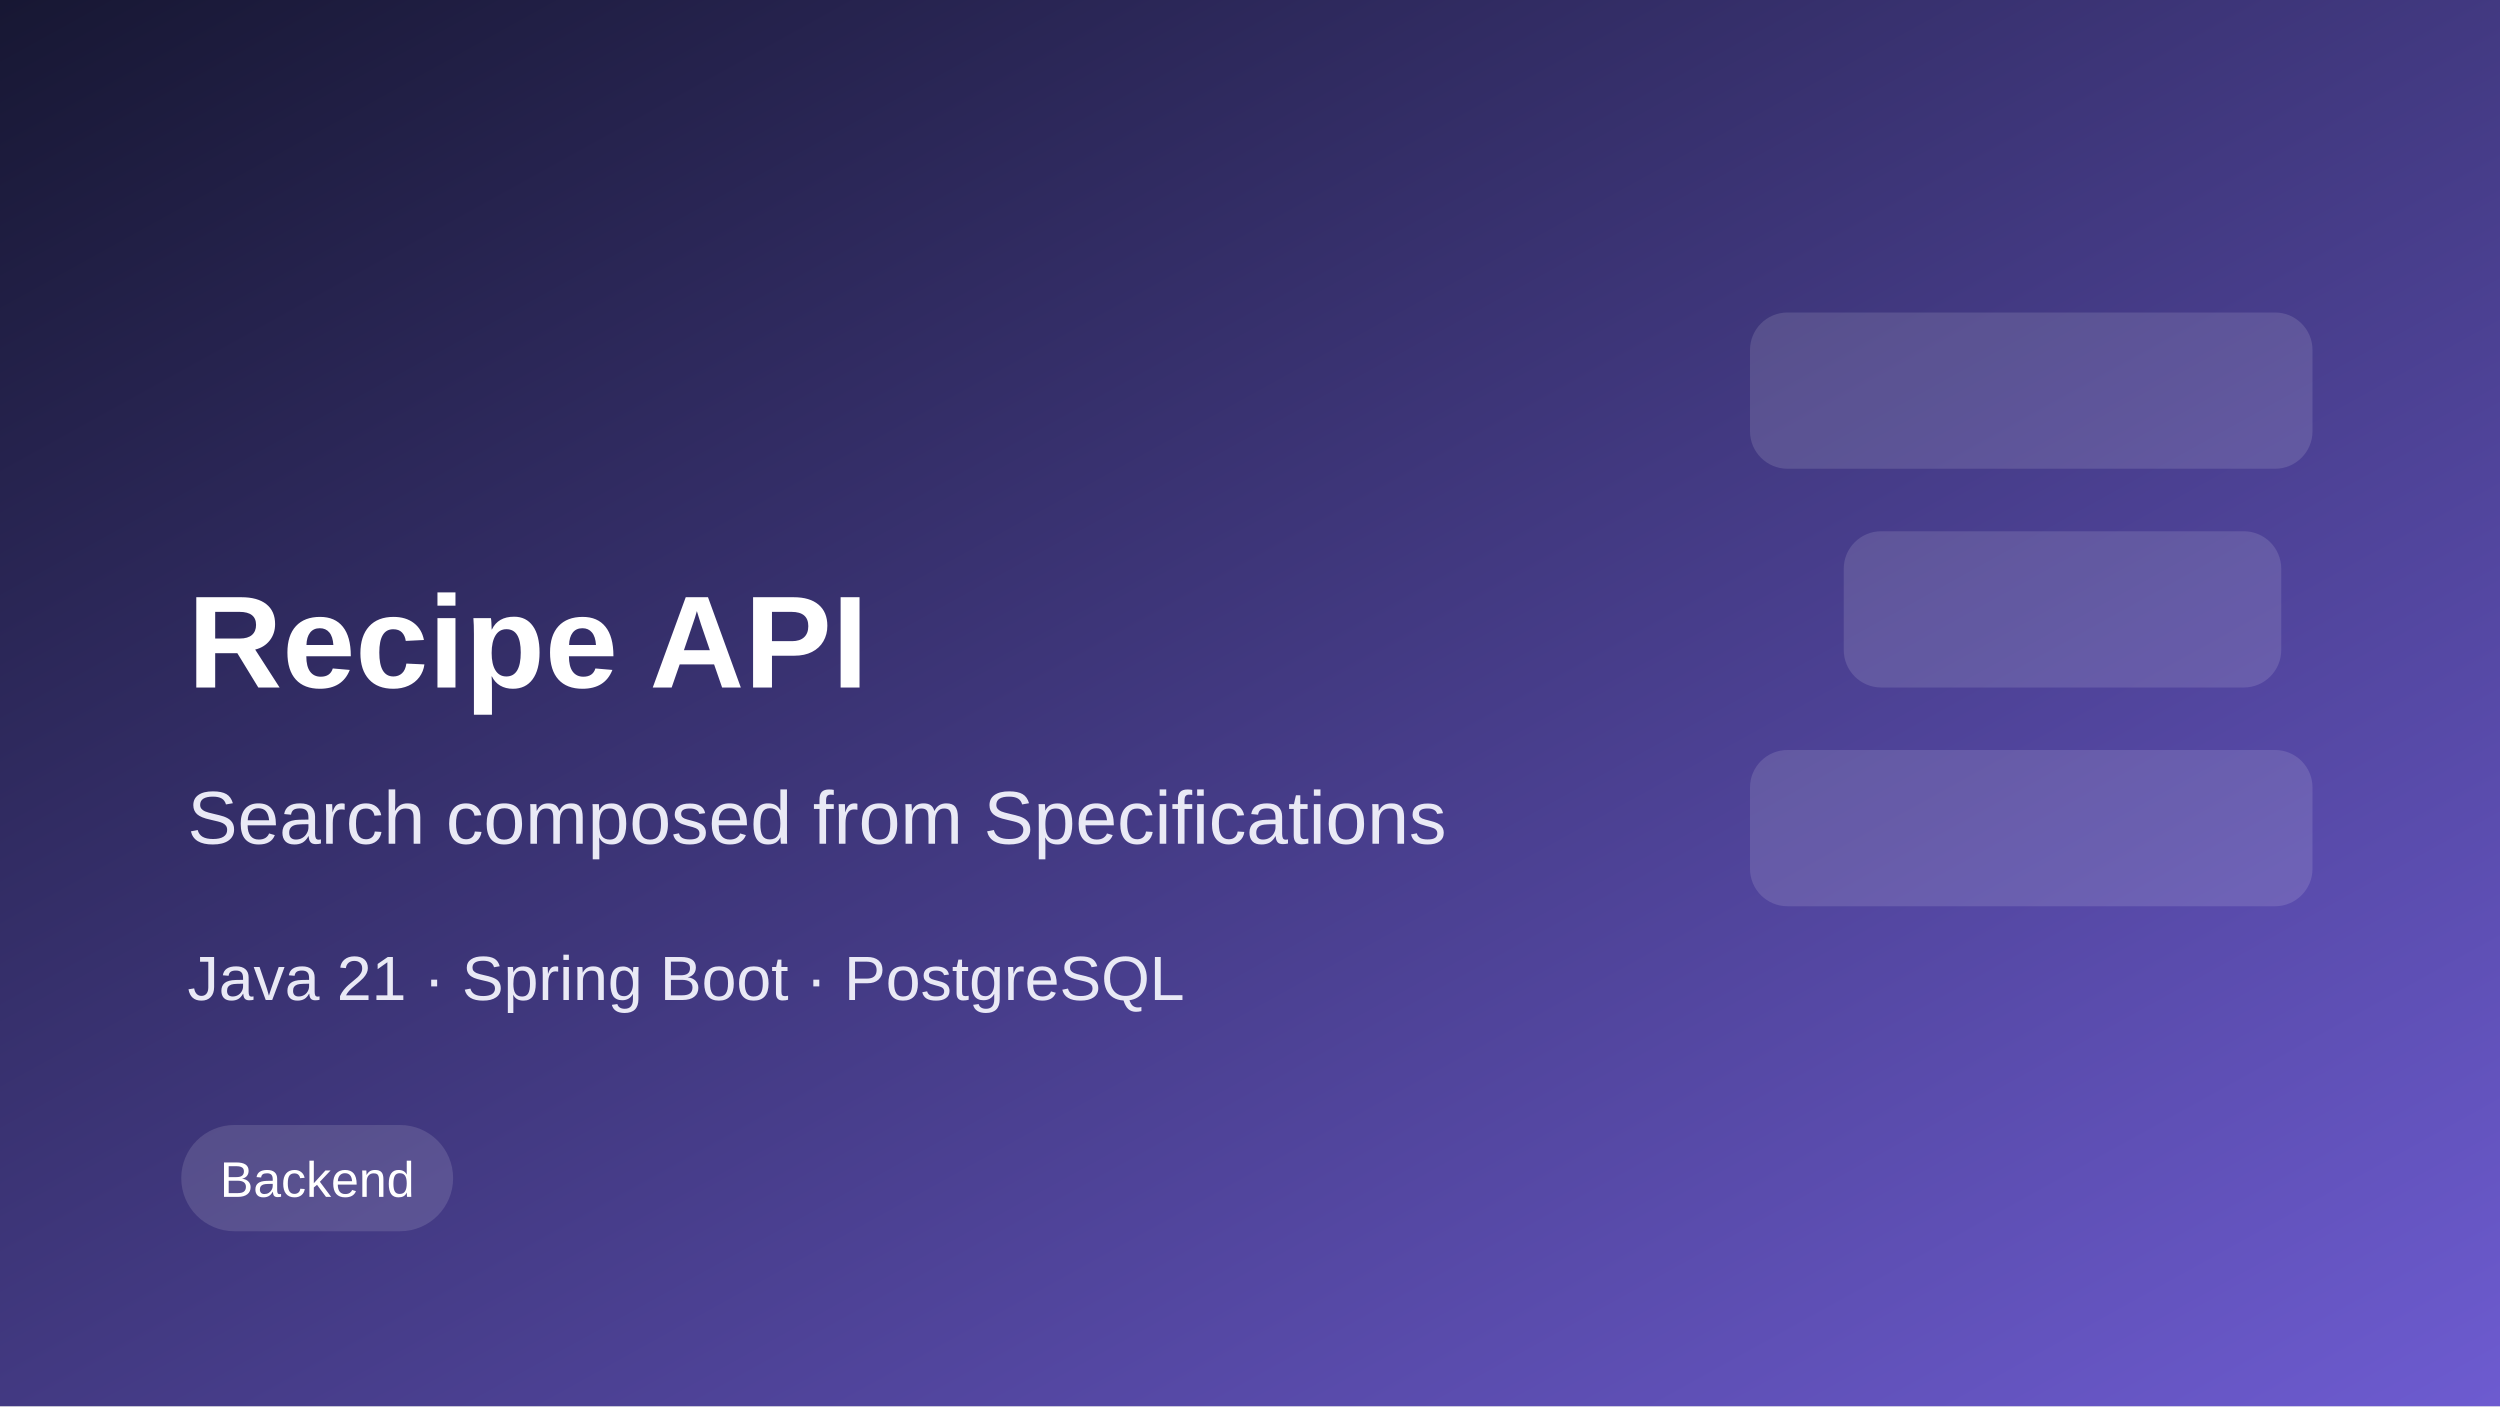
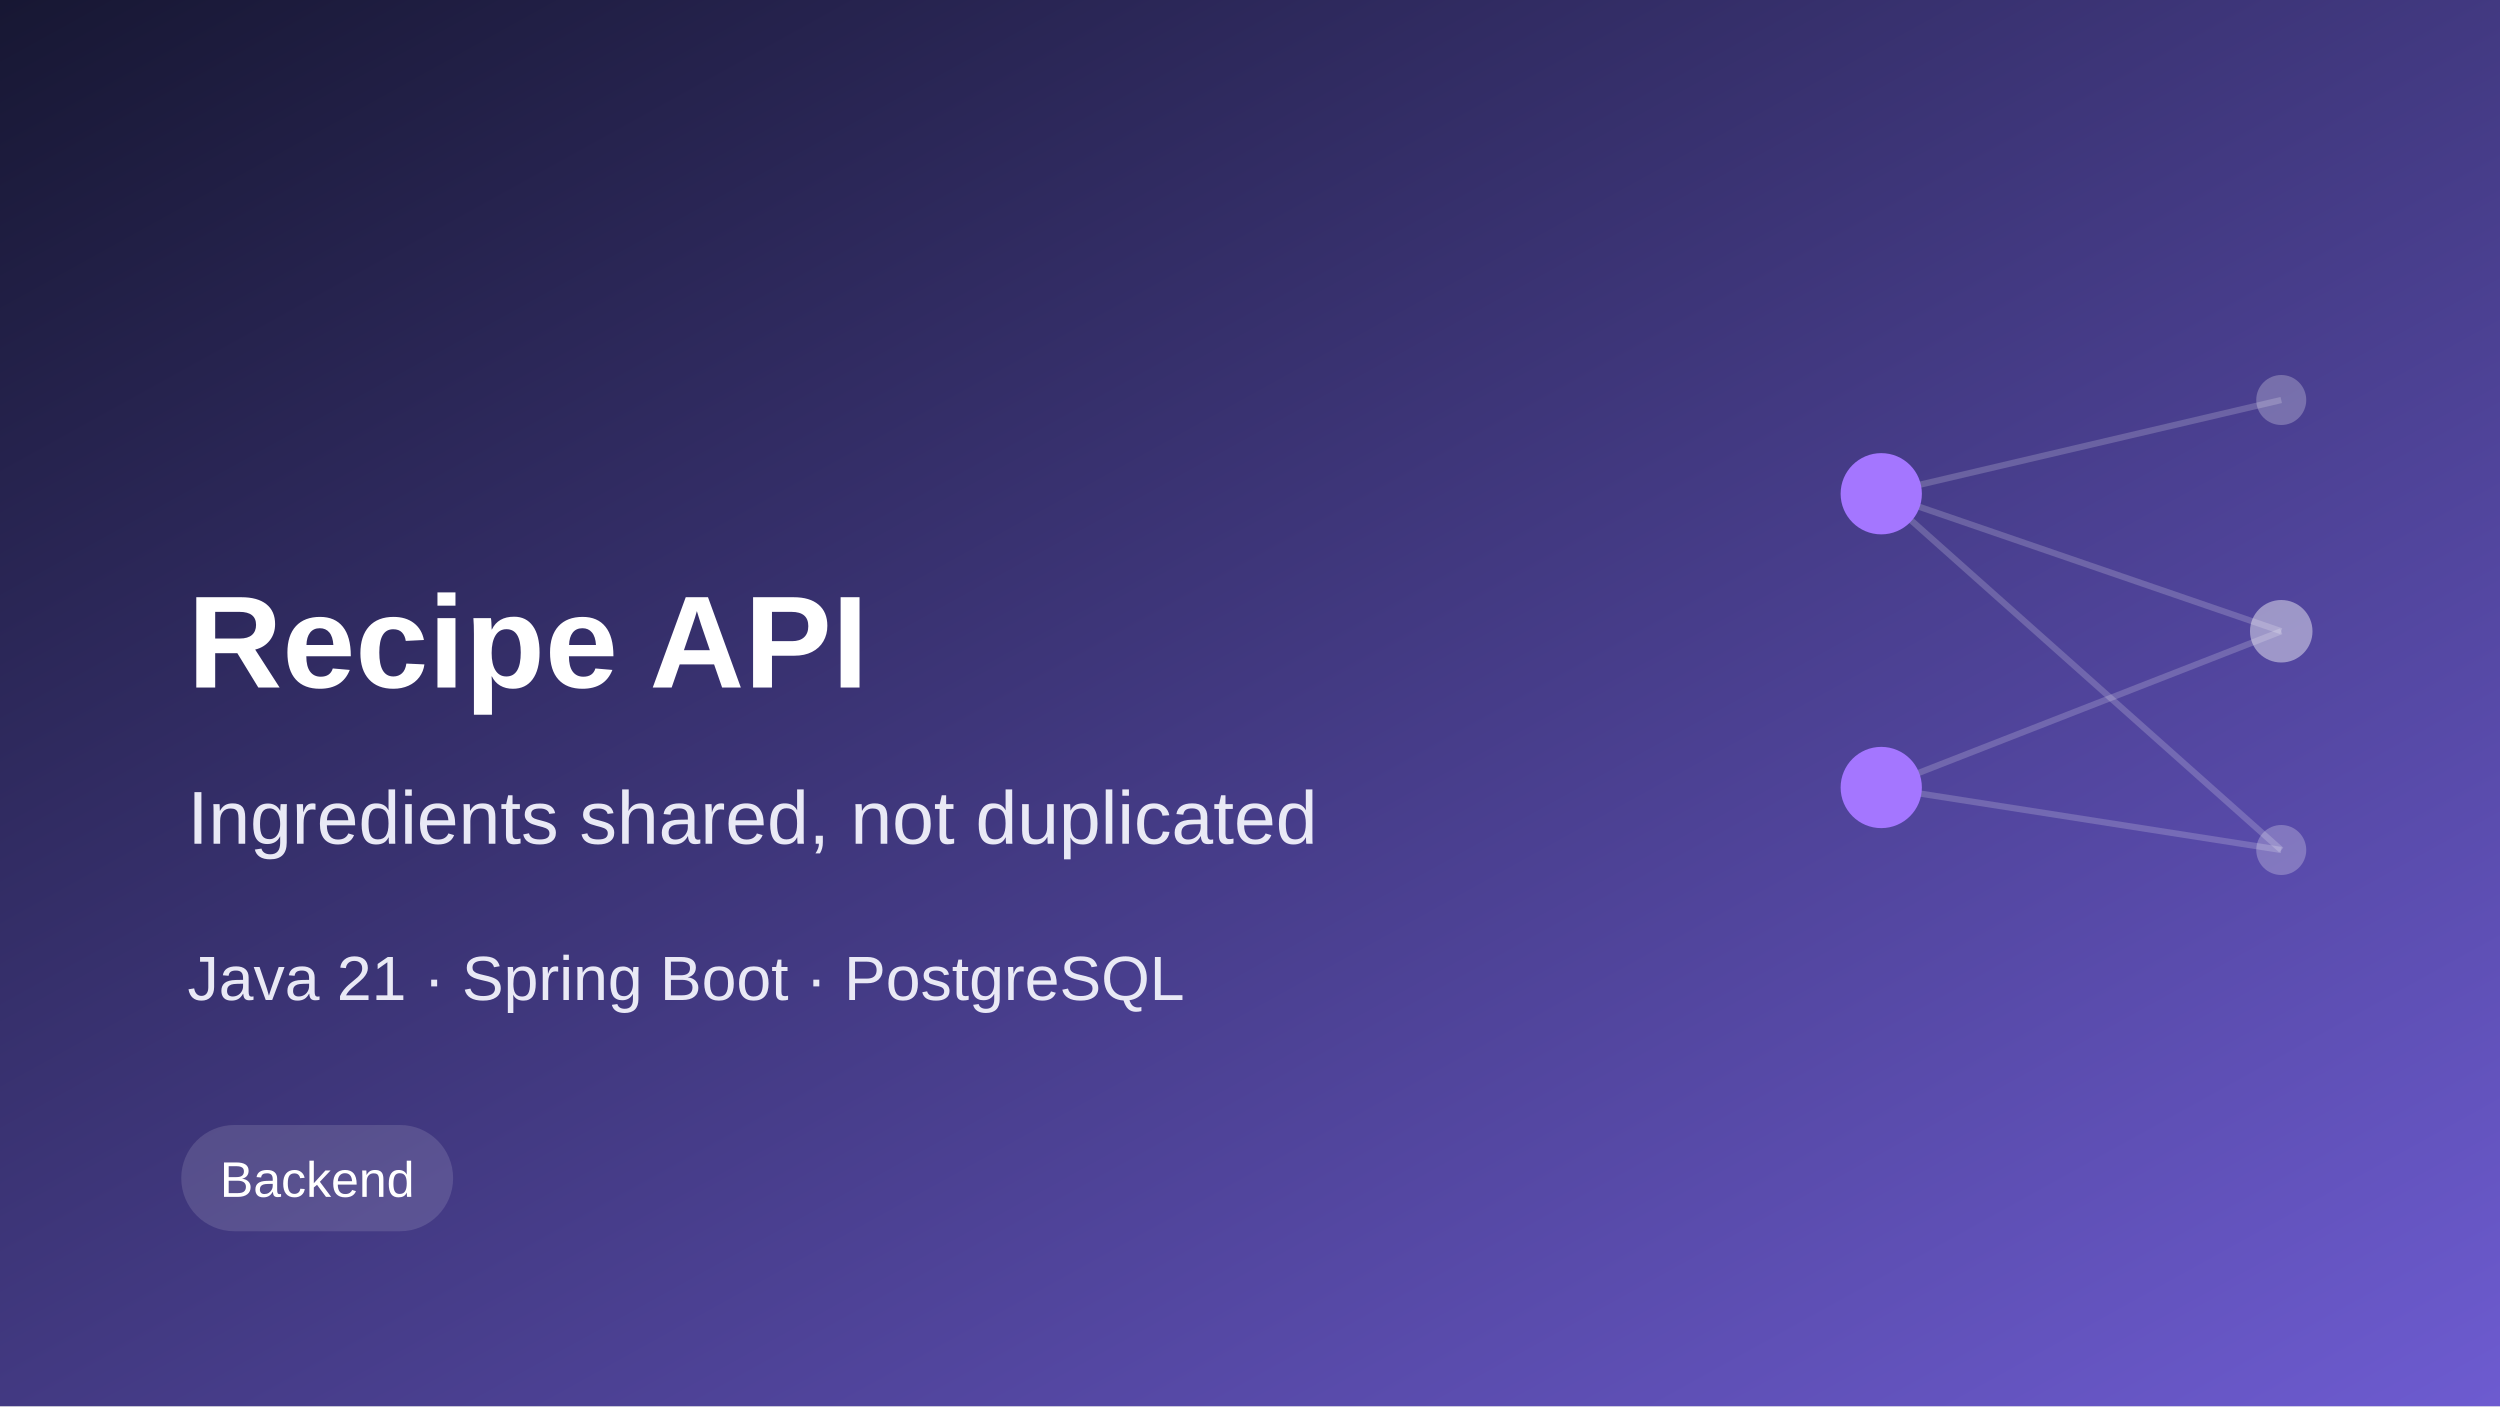
<svg xmlns="http://www.w3.org/2000/svg" viewBox="0 0 800 450" width="800" height="450">
  <defs>
    <linearGradient id="bg-recipe-api" x1="0%" y1="0%" x2="100%" y2="100%">
      <stop offset="0%" stop-color="#171733" />
      <stop offset="100%" stop-color="#6d5bd0" />
    </linearGradient>
  </defs>
  <rect width="800" height="450" fill="url(#bg-recipe-api)" />
-   <g fill="#ffffff20">
-     <rect x="560" y="100" width="180" height="50" rx="12" />
-     <rect x="590" y="170" width="140" height="50" rx="12" />
-     <rect x="560" y="240" width="180" height="50" rx="12" />
+   <g stroke="#ffffff30" stroke-width="2" fill="none">
+     <line x1="602" y1="158" x2="730" y2="128" />
+     <line x1="602" y1="158" x2="730" y2="202" />
+     <line x1="602" y1="158" x2="730" y2="272" />
+     <line x1="602" y1="252" x2="730" y2="202" />
+     <line x1="602" y1="252" x2="730" y2="272" />
  </g>
+   <circle cx="602" cy="158" r="13" fill="#a476ff" />
+   <circle cx="602" cy="252" r="13" fill="#a476ff" />
+   <circle cx="730" cy="128" r="8" fill="#ffffff40" />
+   <circle cx="730" cy="202" r="10" fill="#ffffff70" />
+   <circle cx="730" cy="272" r="8" fill="#ffffff40" />
  <text x="60" y="220" fill="#ffffff" font-family="Arial, sans-serif" font-size="42" font-weight="700">Recipe API</text>
-   <text x="60" y="270" fill="#e9e9f5" font-family="Arial, sans-serif" font-size="24" font-weight="500">Search composed from Specifications</text>
+   <text x="60" y="270" fill="#e9e9f5" font-family="Arial, sans-serif" font-size="24" font-weight="500">Ingredients shared, not duplicated</text>
  <text x="60" y="320" fill="#e9e9f5" font-family="Arial, sans-serif" font-size="20">Java 21 · Spring Boot · PostgreSQL</text>
  <rect x="58" y="360" width="87" height="34" rx="17" fill="#ffffff20" />
  <text x="101.5" y="383" fill="#ffffff" text-anchor="middle" font-family="Arial, sans-serif" font-size="16">Backend</text>
</svg>
